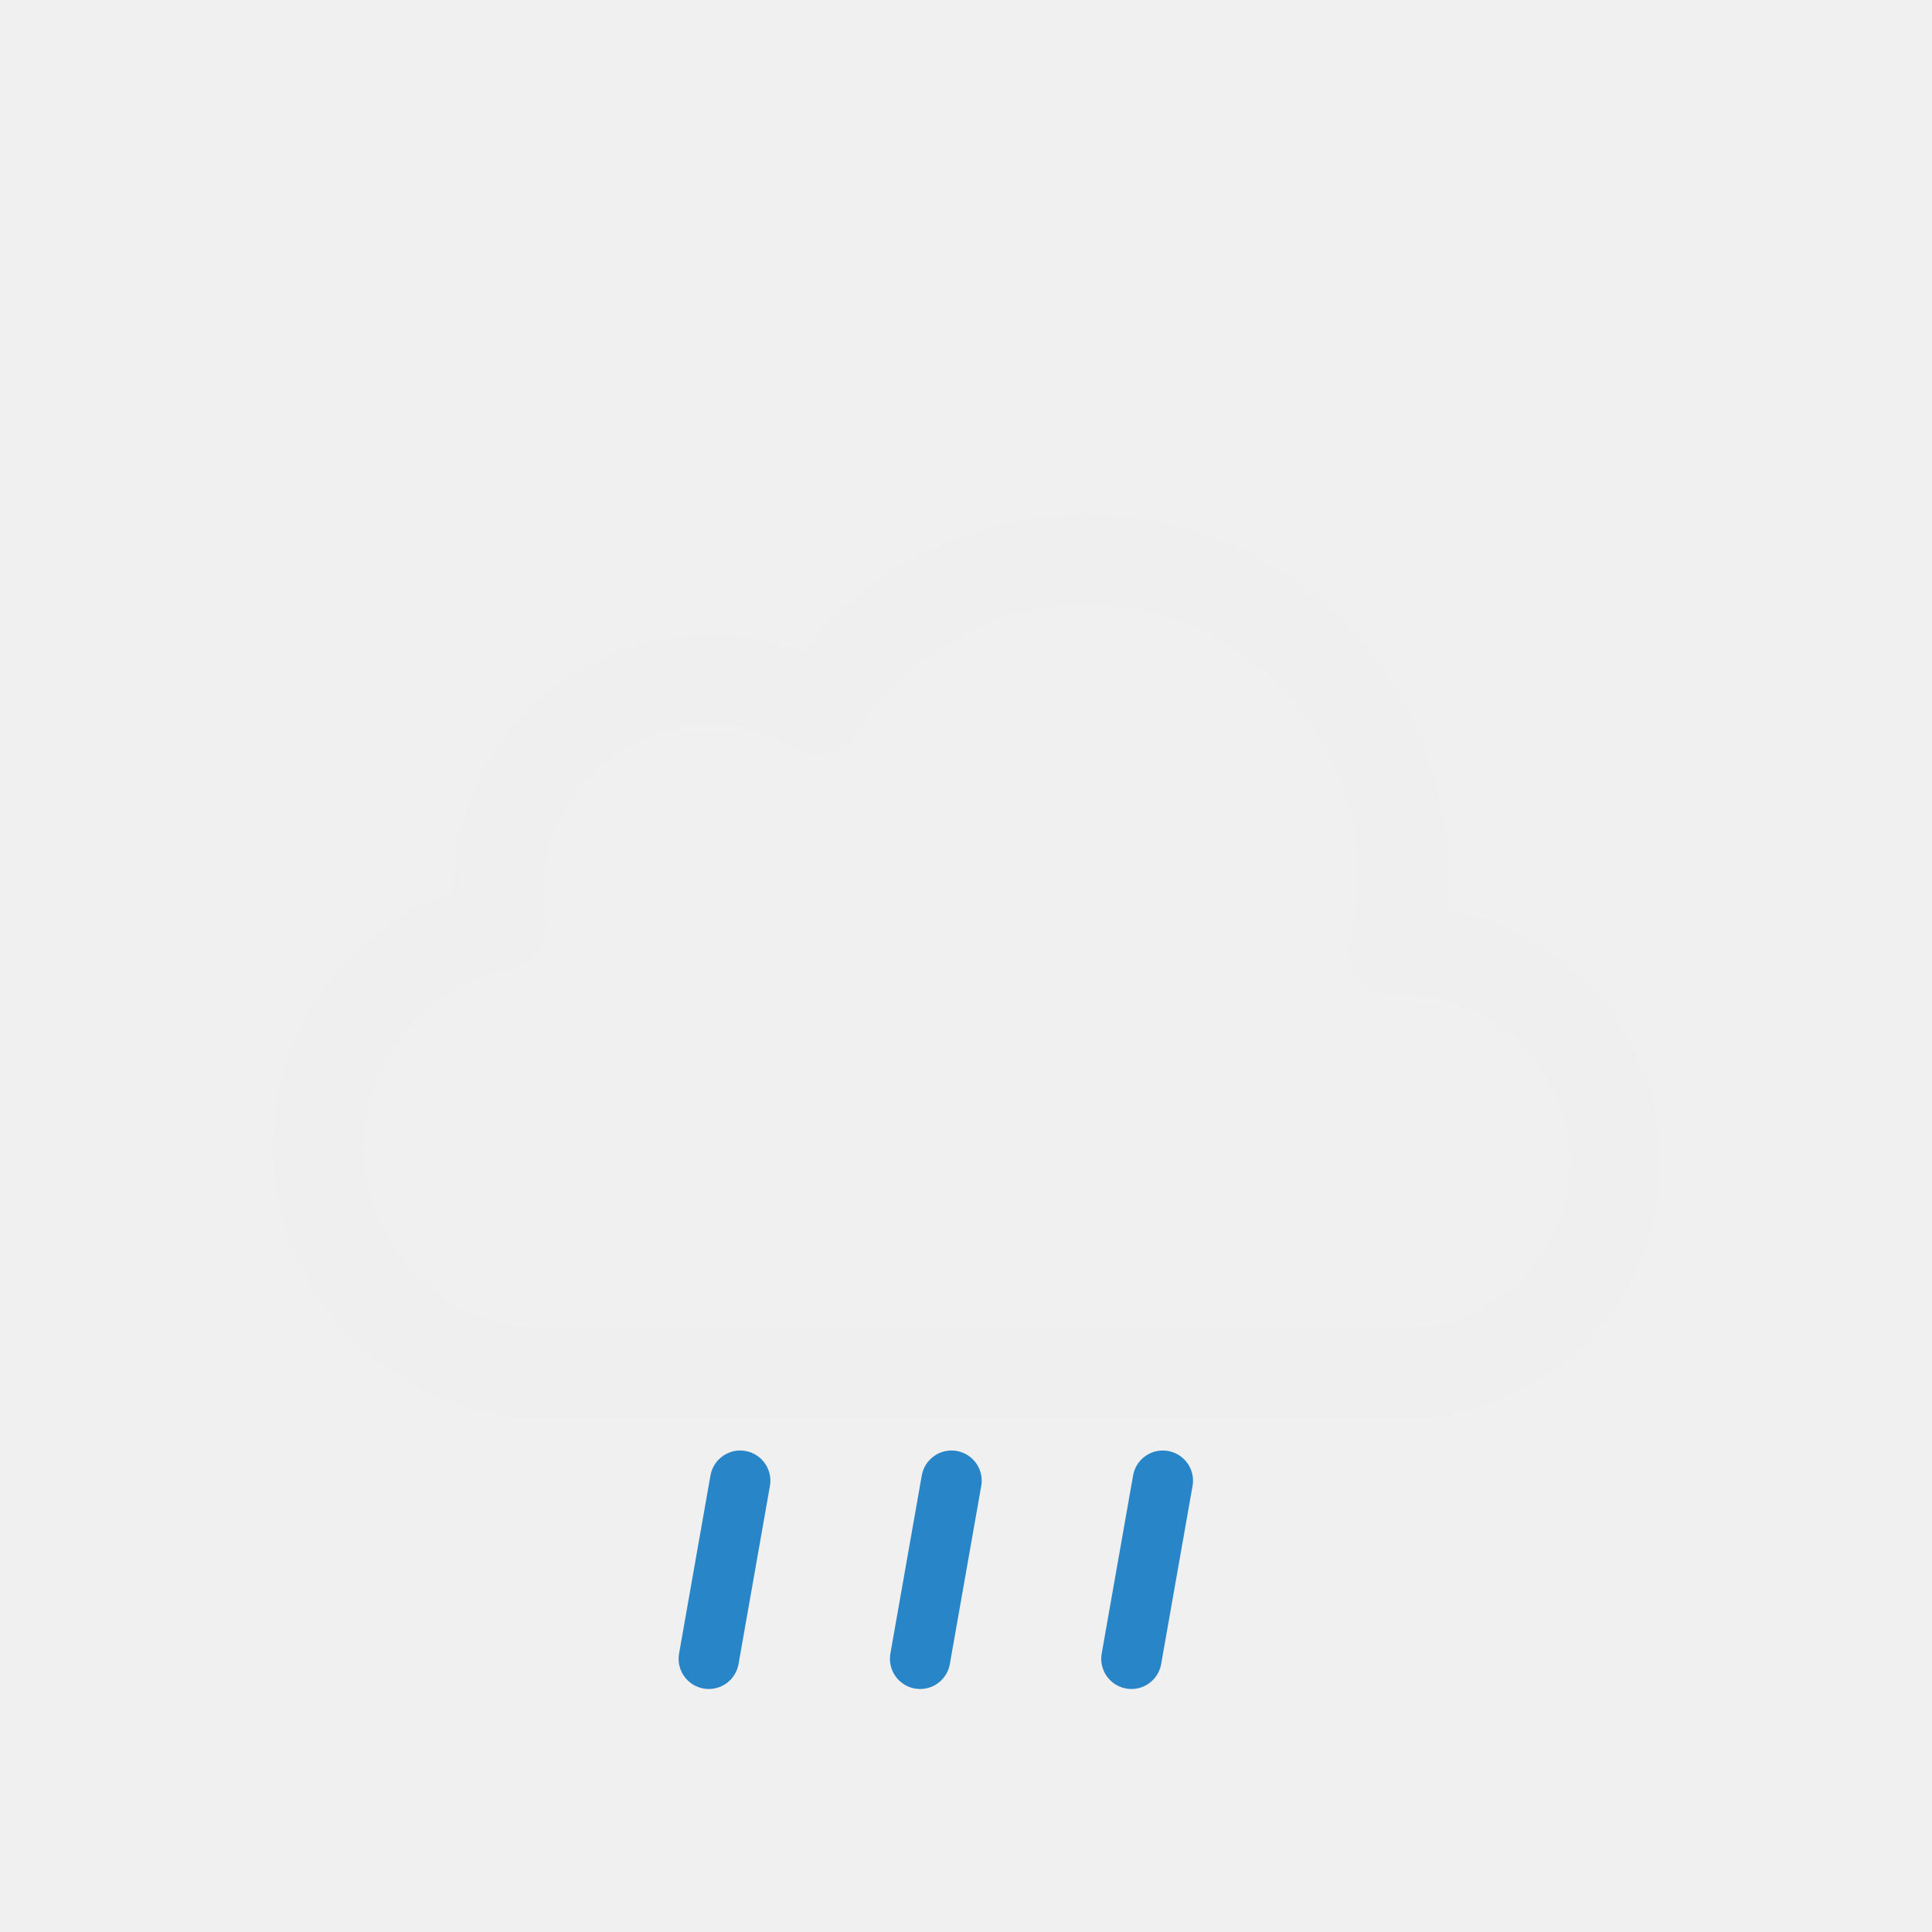
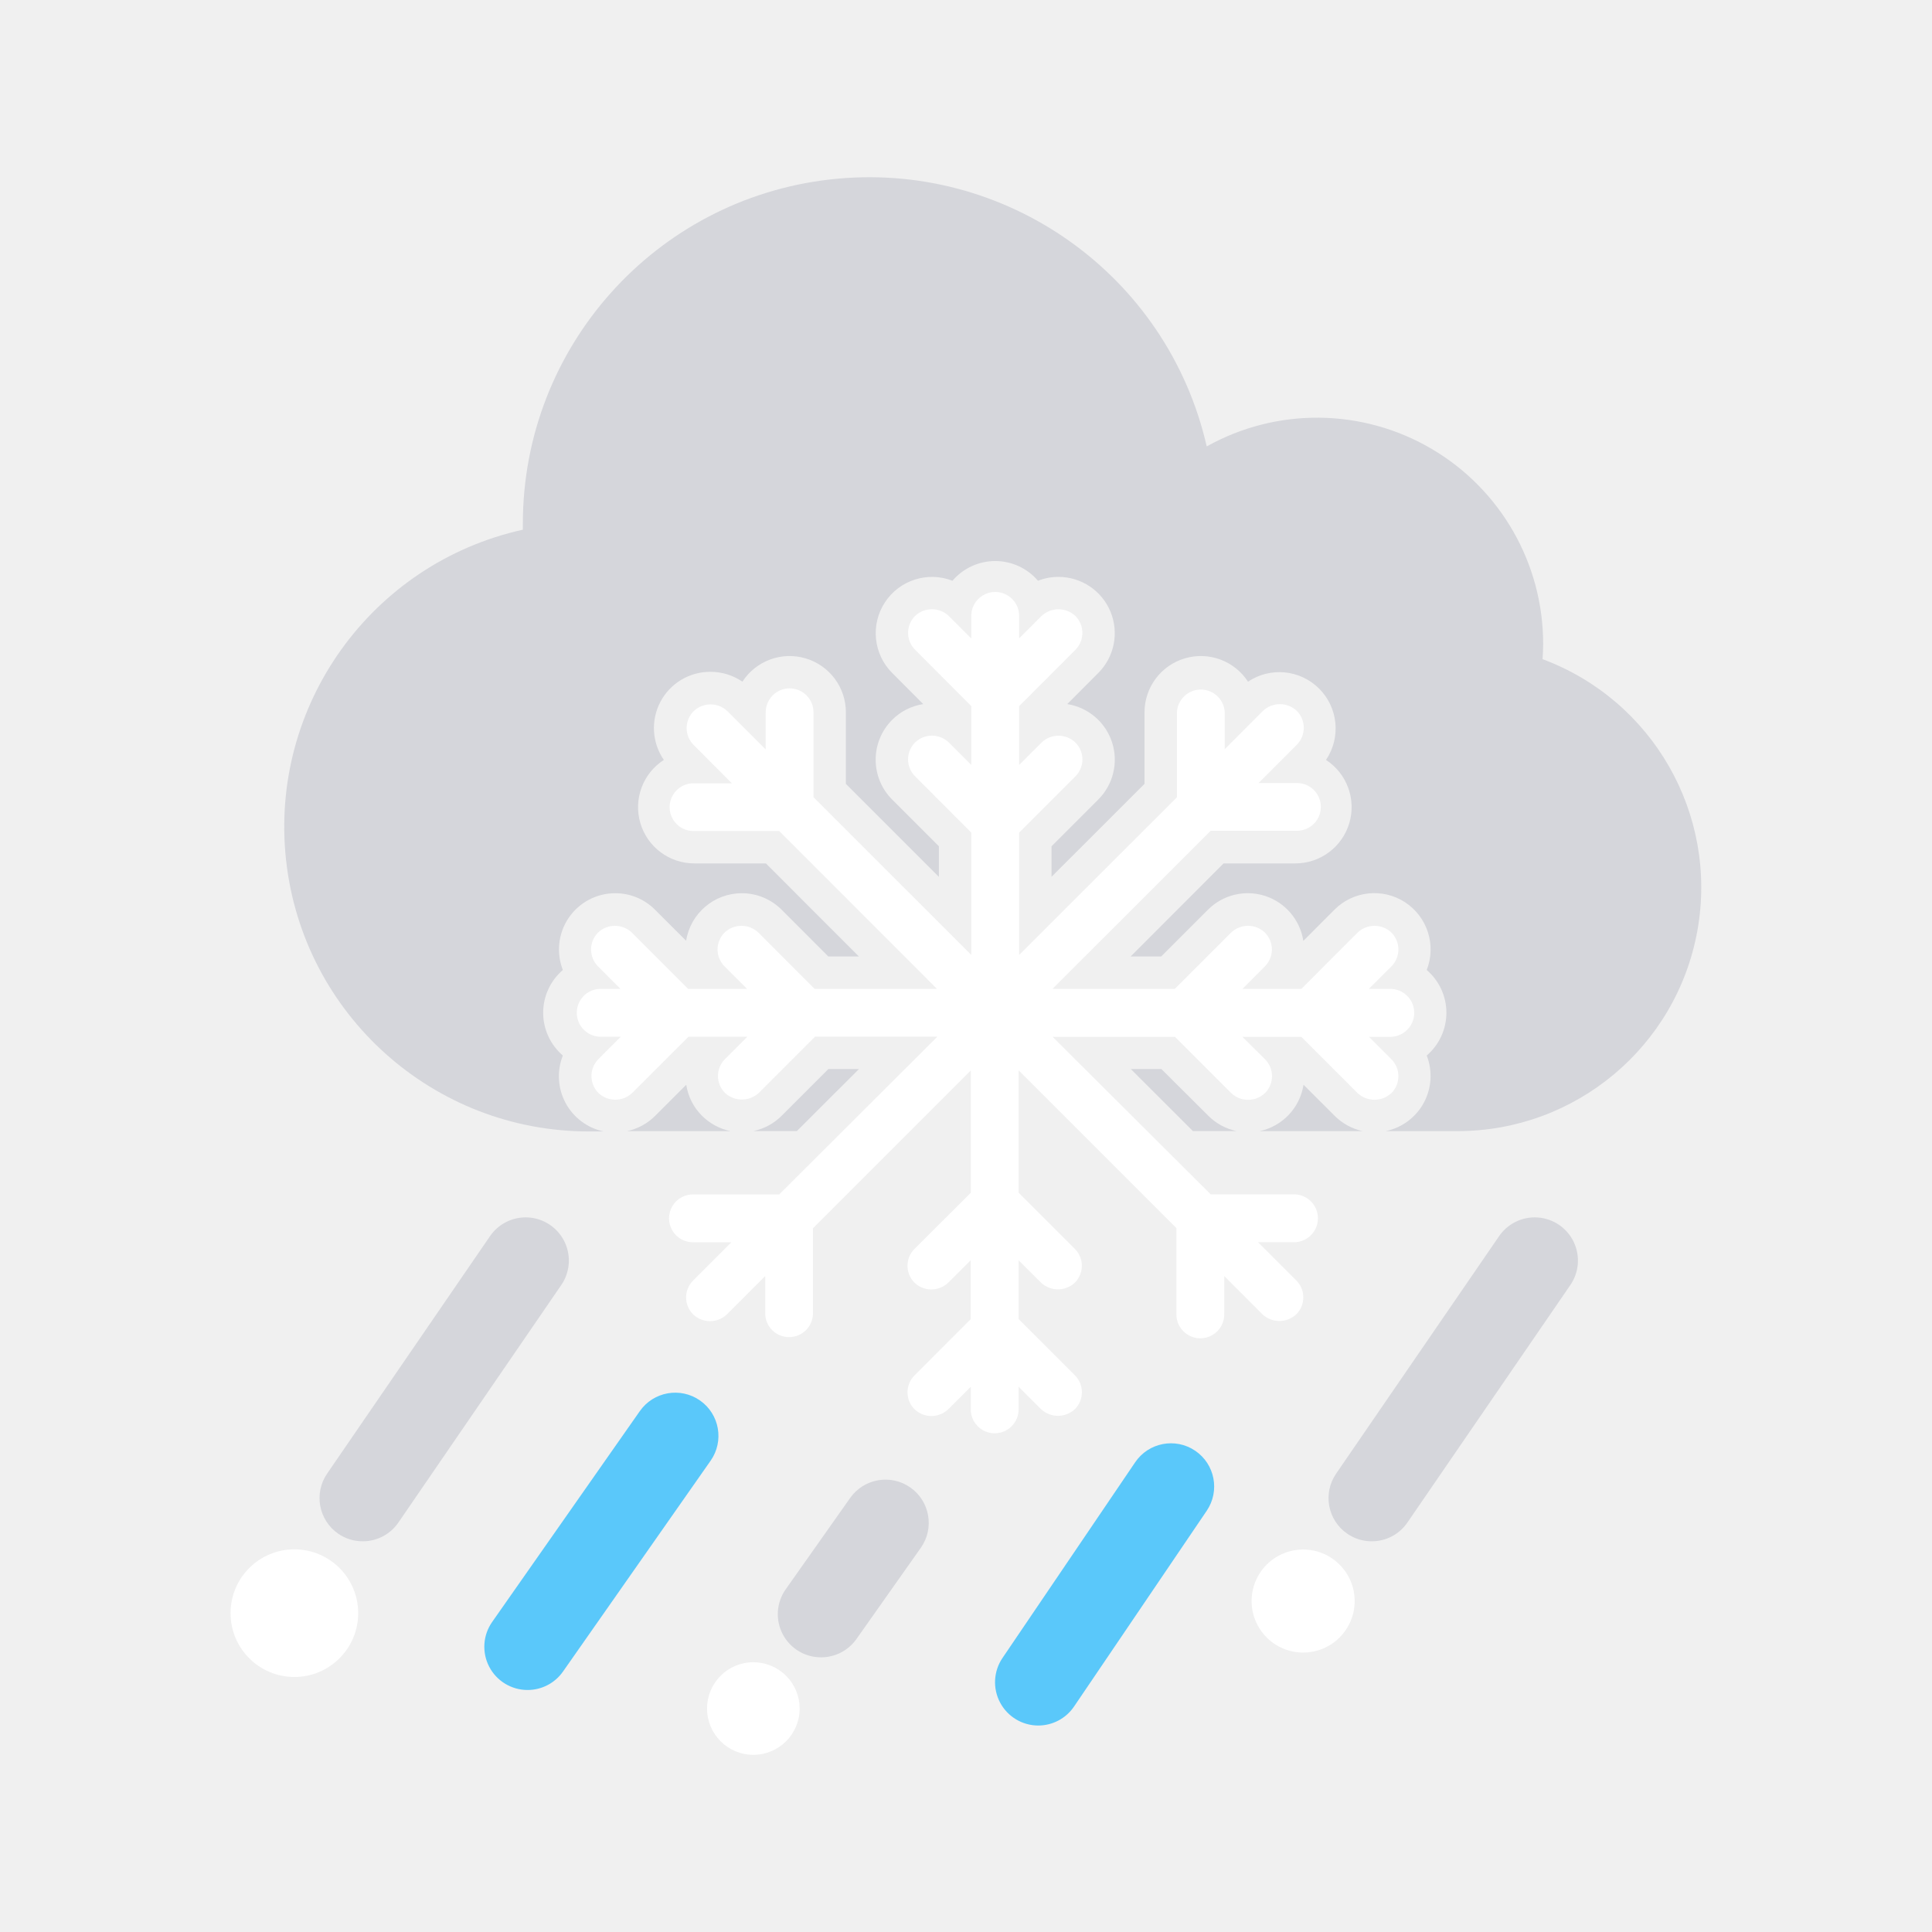
- <svg xmlns="http://www.w3.org/2000/svg" viewBox="0 0 64 64">
+ <svg xmlns="http://www.w3.org/2000/svg" id="ios-style" viewBox="0 0 300 300">
  <defs>
-     <clipPath id="a">
-       <path fill="none" d="M42 64l2.85-17h-23.8L17 64" />
-     </clipPath>
+     <style>.cls-1{fill:#d5d6db;}.cls-2{fill:#fff;}.cls-3{fill:#5ac8fa;}</style>
  </defs>
-   <g clip-path="url(#a)">
-     <g>
-       <path fill="none" stroke="#2885c7" stroke-linecap="round" stroke-miterlimit="10" stroke-width="2" d="M24.52 49.05l-1.04 5.9" />
-       <animateTransform attributeName="transform" dur="0.5s" repeatCount="indefinite" type="translate" values="2 -10; -2 10" />
-       <animate attributeName="opacity" dur="0.5s" repeatCount="indefinite" values="1;1;0" />
-     </g>
-     <g>
-       <path fill="none" stroke="#2885c7" stroke-linecap="round" stroke-miterlimit="10" stroke-width="2" d="M31.52 49.05l-1.04 5.9" />
-       <animateTransform attributeName="transform" begin="-0.3s" dur="0.5s" repeatCount="indefinite" type="translate" values="2 -10; -2 10" />
-       <animate attributeName="opacity" begin="-0.3s" dur="0.5s" repeatCount="indefinite" values="1;1;0" />
-     </g>
-     <g>
-       <path fill="none" stroke="#2885c7" stroke-linecap="round" stroke-miterlimit="10" stroke-width="2" d="M38.52 49.05l-1.04 5.9" />
-       <animateTransform attributeName="transform" begin="-0.1s" dur="0.5s" repeatCount="indefinite" type="translate" values="2 -10; -2 10" />
-       <animate attributeName="opacity" begin="-0.1s" dur="0.5s" repeatCount="indefinite" values="1;1;0" />
-     </g>
-   </g>
-   <path fill="none" stroke="#efefef" stroke-linejoin="round" stroke-width="3" d="M46.5 31.5h-.32a10.49 10.49 0 00-19.11-8 7 7 0 00-10.57 6 7.21 7.21 0 00.1 1.14A7.5 7.5 0 0018 45.5a4.19 4.19 0 00.5 0v0h28a7 7 0 000-14z" />
+   <path class="cls-1" d="M133.38,166h-4.75l-7.26,7.26a8.72,8.72,0,0,1-4.39,2.37h6.76Z" />
+   <path class="cls-1" d="M180.34,166h-4.75l9.64,9.63H192a8.76,8.76,0,0,1-4.38-2.38Z" />
+   <path class="cls-1" d="M109,173.25a8.62,8.62,0,0,1-2.44-4.81l-4.83,4.83a8.71,8.71,0,0,1-4.37,2.37h16.06A8.81,8.81,0,0,1,109,173.25Z" />
+   <path class="cls-1" d="M239.53,102.34c.05-.78.09-1.56.09-2.35a35.11,35.11,0,0,0-52.24-30.67,53.77,53.77,0,0,0-106.19,12c0,.3,0,.62,0,.93a47.28,47.28,0,0,0,10.27,93.44h2.27A8.75,8.75,0,0,1,87.4,163.9a8.74,8.74,0,0,1,0-13.28,8.73,8.73,0,0,1,8.14-11.92,8.67,8.67,0,0,1,6.17,2.56l4.83,4.82a8.76,8.76,0,0,1,8.64-7.38,8.72,8.72,0,0,1,6.19,2.56l7.25,7.26h4.75l-14.44-14.45H107.83A8.73,8.73,0,0,1,103.08,118a8.73,8.73,0,0,1,7.2-13.68,8.75,8.75,0,0,1,5,1.53,8.74,8.74,0,0,1,16.07,4.75v11.12l14.44,14.44v-4.75l-7.26-7.26a8.76,8.76,0,0,1,0-12.37,8.66,8.66,0,0,1,4.83-2.45l-4.83-4.84a8.74,8.74,0,0,1,9.37-14.31,8.73,8.73,0,0,1,13.28,0,8.52,8.52,0,0,1,3.18-.6,8.74,8.74,0,0,1,6.18,14.92l-4.82,4.83a8.74,8.74,0,0,1,4.82,14.82l-7.26,7.26v4.74l14.44-14.43V110.6a8.74,8.74,0,0,1,16.07-4.75A8.74,8.74,0,0,1,205.9,118a8.74,8.74,0,0,1-4.75,16.07H190l-14.44,14.45h4.75l7.26-7.26a8.73,8.73,0,0,1,14.81,4.84l4.83-4.84a8.74,8.74,0,0,1,14.33,9.36,8.74,8.74,0,0,1,0,13.28,8.74,8.74,0,0,1-6.37,11.74h11.16a37.83,37.83,0,0,0,13.16-73.3Z" />
+   <path class="cls-1" d="M207.23,173.25l-4.82-4.81a8.73,8.73,0,0,1-6.82,7.2h16A8.78,8.78,0,0,1,207.23,173.25Z" />
+   <path class="cls-2" d="M219.6,157.27a3.72,3.72,0,0,0-3.72-3.72h-3.32l3.5-3.49a3.72,3.72,0,0,0,0-5.25,3.81,3.81,0,0,0-5.25,0l-8.73,8.74h-9.15l3.48-3.49a3.71,3.71,0,0,0,0-5.25,3.79,3.79,0,0,0-5.24,0l-8.74,8.74h-19L188,129h13.2a3.71,3.71,0,1,0,0-7.41h-5.77l5.94-5.95a3.73,3.73,0,0,0,0-5.25,3.82,3.82,0,0,0-5.26,0l-5.93,5.94V110.6a3.72,3.72,0,0,0-7.43,0v13.2l-24.5,24.49v-19l8.74-8.74a3.71,3.71,0,0,0,0-5.25,3.8,3.8,0,0,0-5.26,0l-3.48,3.48v-9.13l8.74-8.75a3.73,3.73,0,0,0,0-5.25,3.84,3.84,0,0,0-5.26,0l-3.48,3.48v-3.3a3.72,3.72,0,1,0-7.43,0v3.31l-3.49-3.49a3.79,3.79,0,0,0-5.24,0,3.71,3.71,0,0,0,0,5.24l8.73,8.75v9.14l-3.49-3.49a3.77,3.77,0,0,0-5.24,0,3.71,3.71,0,0,0,0,5.25l8.73,8.74v19l-24.5-24.49V110.6a3.71,3.71,0,1,0-7.42,0v5.78l-5.95-5.95a3.79,3.79,0,0,0-5.24,0,3.71,3.71,0,0,0,0,5.25l5.94,5.95h-5.77a3.71,3.71,0,1,0,0,7.41H121l24.49,24.51h-19l-8.73-8.74a3.81,3.81,0,0,0-5.25,0,3.71,3.71,0,0,0,0,5.25l3.49,3.49h-9.15l-8.74-8.74a3.81,3.81,0,0,0-5.25,0,3.73,3.73,0,0,0,0,5.25l3.48,3.49H93.09a3.72,3.72,0,0,0,0,7.43H96.4l-3.48,3.48a3.73,3.73,0,0,0,0,5.25,3.8,3.8,0,0,0,5.25,0l8.74-8.73h9.14l-3.48,3.48a3.71,3.71,0,0,0,0,5.24,3.85,3.85,0,0,0,5.26,0l8.73-8.73h19L121,185.47h-13.2a3.72,3.72,0,1,0,0,7.43h5.77l-5.94,5.94a3.68,3.68,0,0,0-1.09,2.62,3.73,3.73,0,0,0,1.09,2.64,3.8,3.8,0,0,0,5.24,0l5.95-5.95v5.77a3.71,3.71,0,1,0,7.42,0v-13.2l24.5-24.5v19L142,193.93a3.71,3.71,0,0,0,0,5.24,3.78,3.78,0,0,0,5.24,0l3.49-3.48v9.15L142,213.58a3.71,3.71,0,0,0,0,5.24,3.79,3.79,0,0,0,5.25,0l3.49-3.49v3.32a3.72,3.72,0,1,0,7.43,0v-3.32l3.48,3.48a3.85,3.85,0,0,0,5.26,0,3.71,3.71,0,0,0,0-5.25l-8.74-8.74V195.7l3.48,3.47a3.85,3.85,0,0,0,5.26,0,3.72,3.72,0,0,0,0-5.24l-8.74-8.73v-19l24.5,24.5v13.2a3.72,3.72,0,1,0,7.43,0v-5.76l5.93,5.94a3.84,3.84,0,0,0,5.26,0,3.71,3.71,0,0,0,0-5.25l-5.94-5.94h5.77a3.72,3.72,0,0,0,0-7.43H188L163.45,161h19l8.73,8.73a3.8,3.8,0,0,0,5.25,0,3.71,3.71,0,0,0,0-5.25L192.92,161h9.15l8.73,8.73a3.85,3.85,0,0,0,5.26,0,3.68,3.68,0,0,0,1.08-2.63,3.64,3.64,0,0,0-1.09-2.62L212.57,161h3.31A3.72,3.72,0,0,0,219.6,157.27Z" />
+   <path class="cls-1" d="M56.32,239.33a6.64,6.64,0,0,1-3.79-1.17,6.72,6.72,0,0,1-1.74-9.33L76,192.08a6.71,6.71,0,1,1,11.07,7.58L61.86,236.42A6.68,6.68,0,0,1,56.32,239.33Z" />
+   <path class="cls-1" d="M213,239.33a6.64,6.64,0,0,1-3.79-1.17,6.71,6.71,0,0,1-1.74-9.33l25.22-36.75a6.71,6.71,0,1,1,11.07,7.58l-25.22,36.76A6.68,6.68,0,0,1,213,239.33Z" />
+   <path class="cls-3" d="M81.91,262.42a6.71,6.71,0,0,1-5.49-10.56l22.93-32.74a6.71,6.71,0,1,1,11,7.69L87.42,259.56A6.7,6.7,0,0,1,81.91,262.42Z" />
+   <path class="cls-1" d="M127.52,257.35A6.7,6.7,0,0,1,122,246.79L132,232.62a6.71,6.71,0,1,1,11,7.7L133,254.49A6.71,6.71,0,0,1,127.52,257.35Z" />
+   <path class="cls-3" d="M161.21,267.94a6.72,6.72,0,0,1-5.55-10.48l20.61-30.4a6.71,6.71,0,0,1,11.11,7.53L166.77,265A6.72,6.72,0,0,1,161.21,267.94Z" />
+   <path class="cls-2" d="M55.62,250.49a9.91,9.91,0,1,1-9.91-9.91A9.91,9.91,0,0,1,55.62,250.49Z" />
+   <path class="cls-2" d="M124.17,265.31a7.19,7.19,0,1,1-7.19-7.2A7.19,7.19,0,0,1,124.17,265.31Z" />
+   <path class="cls-2" d="M210.35,248.61a8,8,0,1,1-8-8A8,8,0,0,1,210.35,248.61Z" />
</svg>
